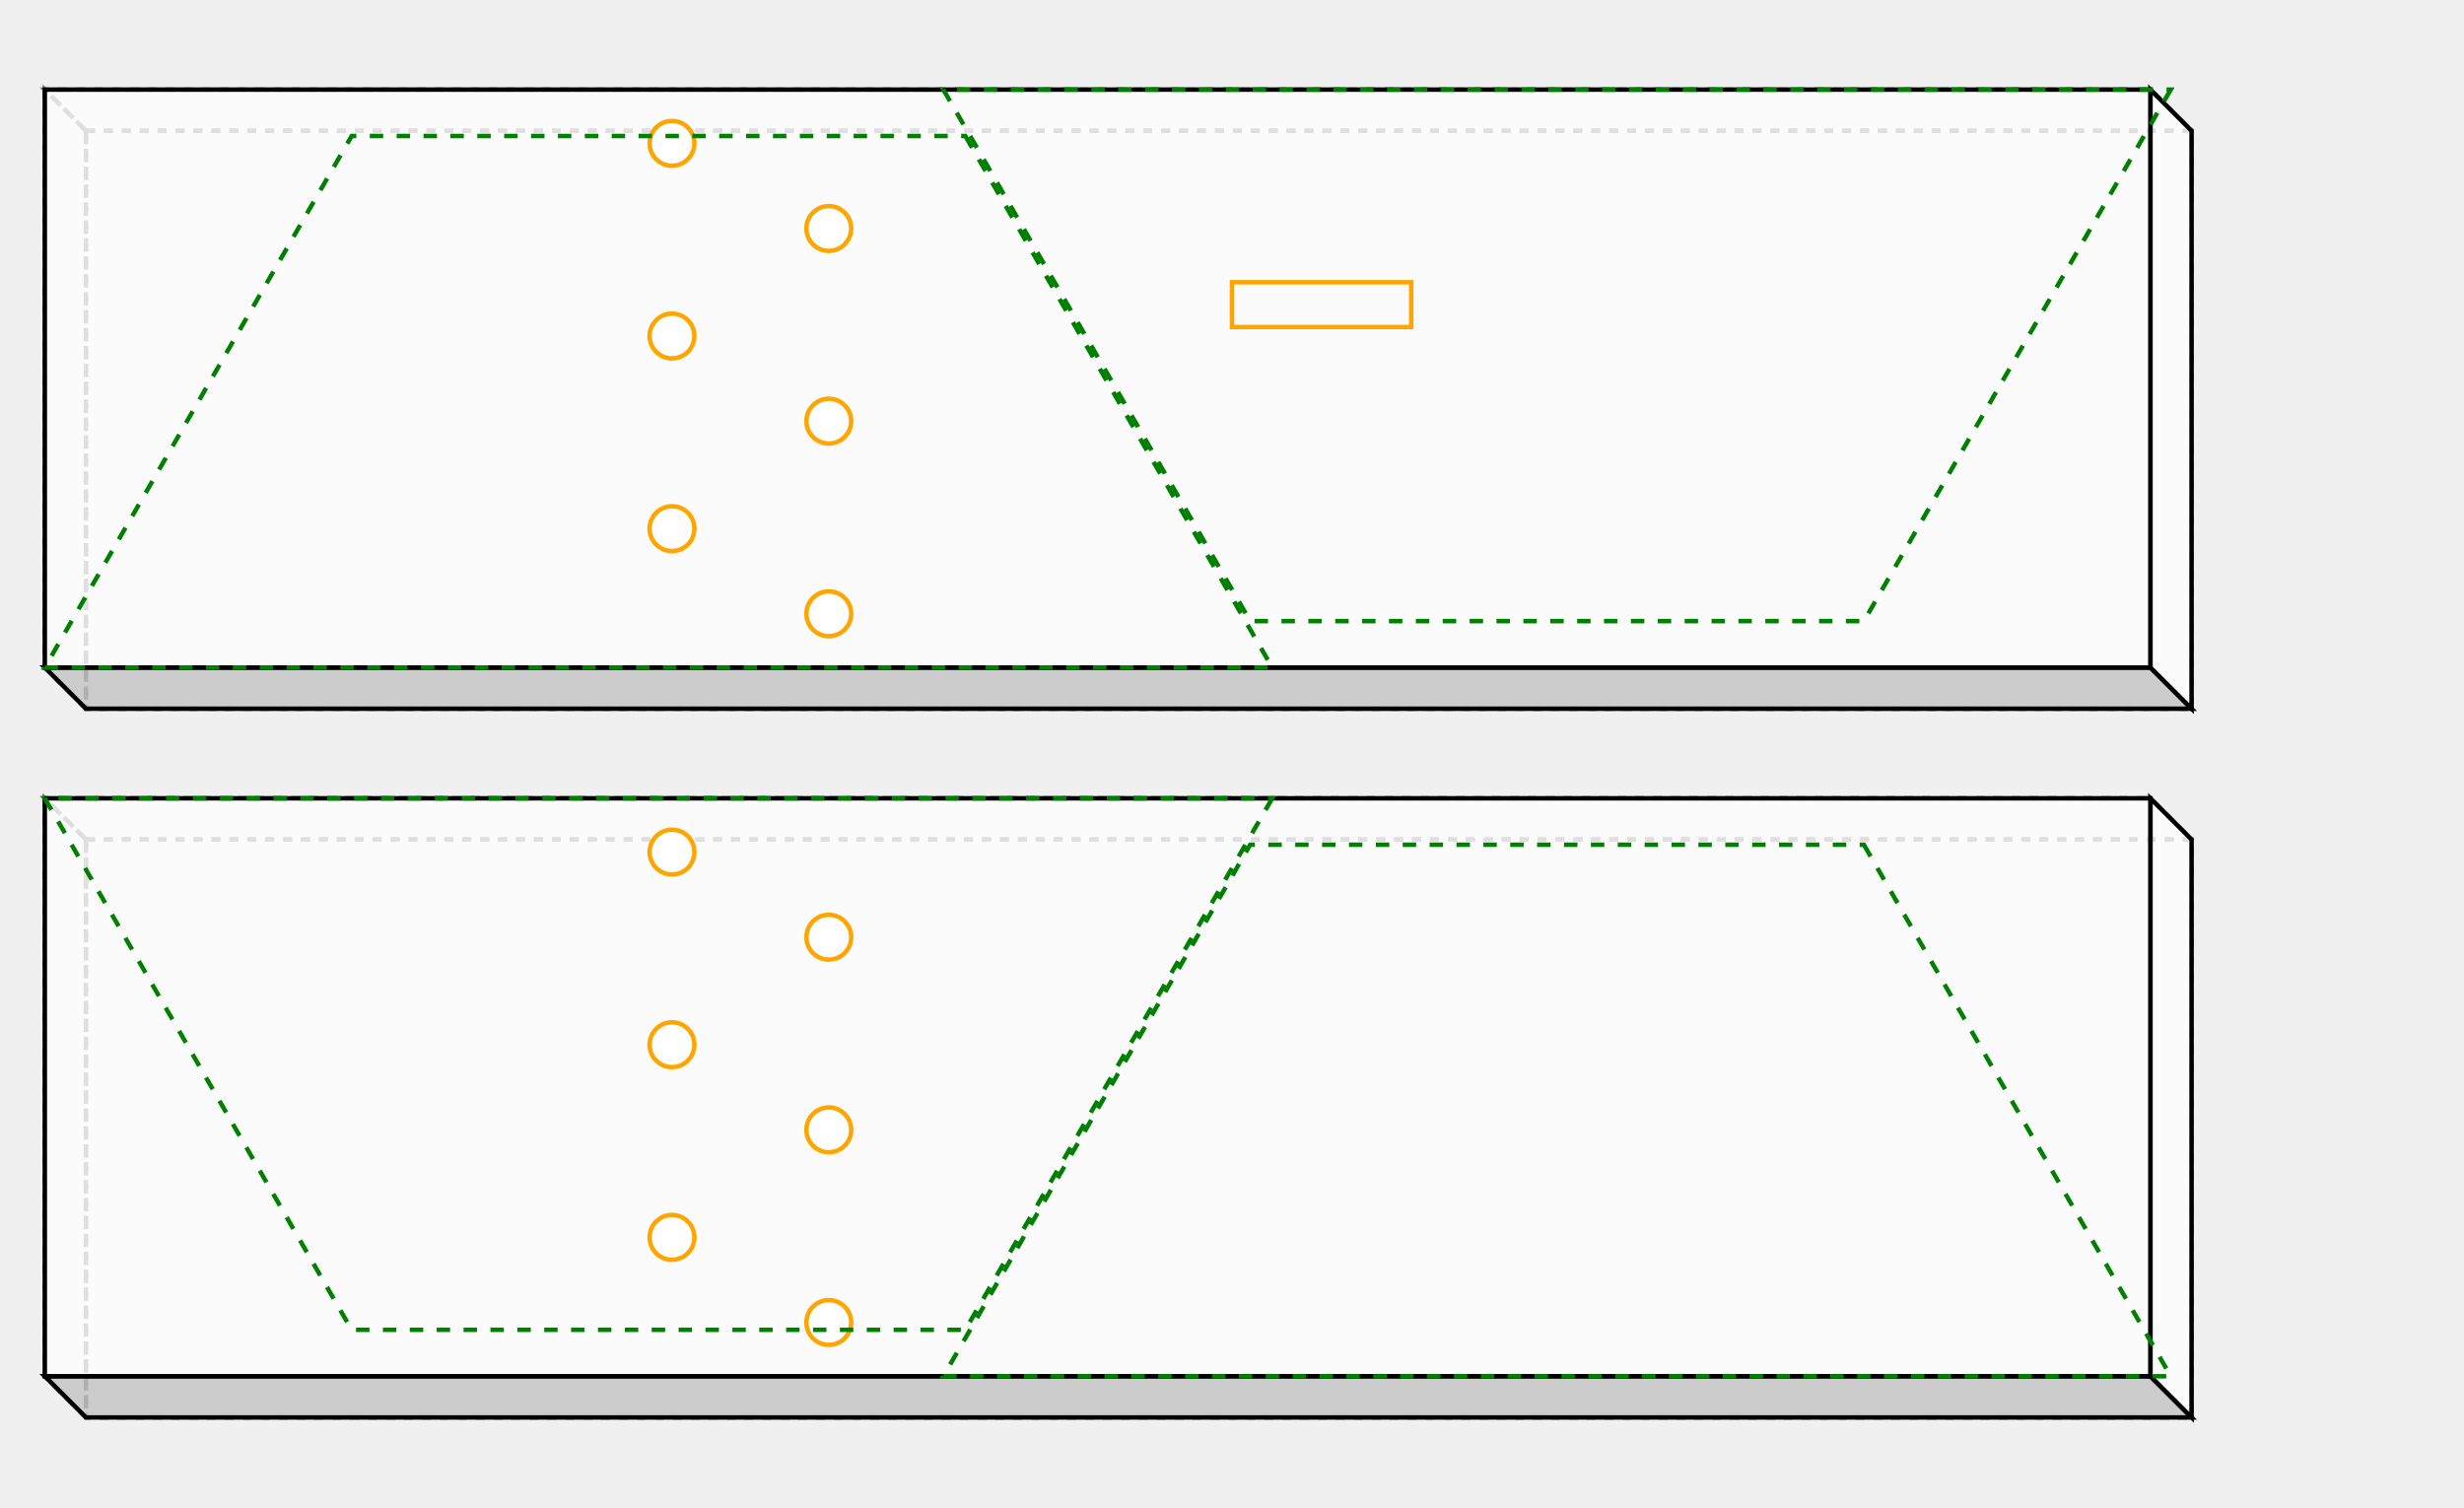
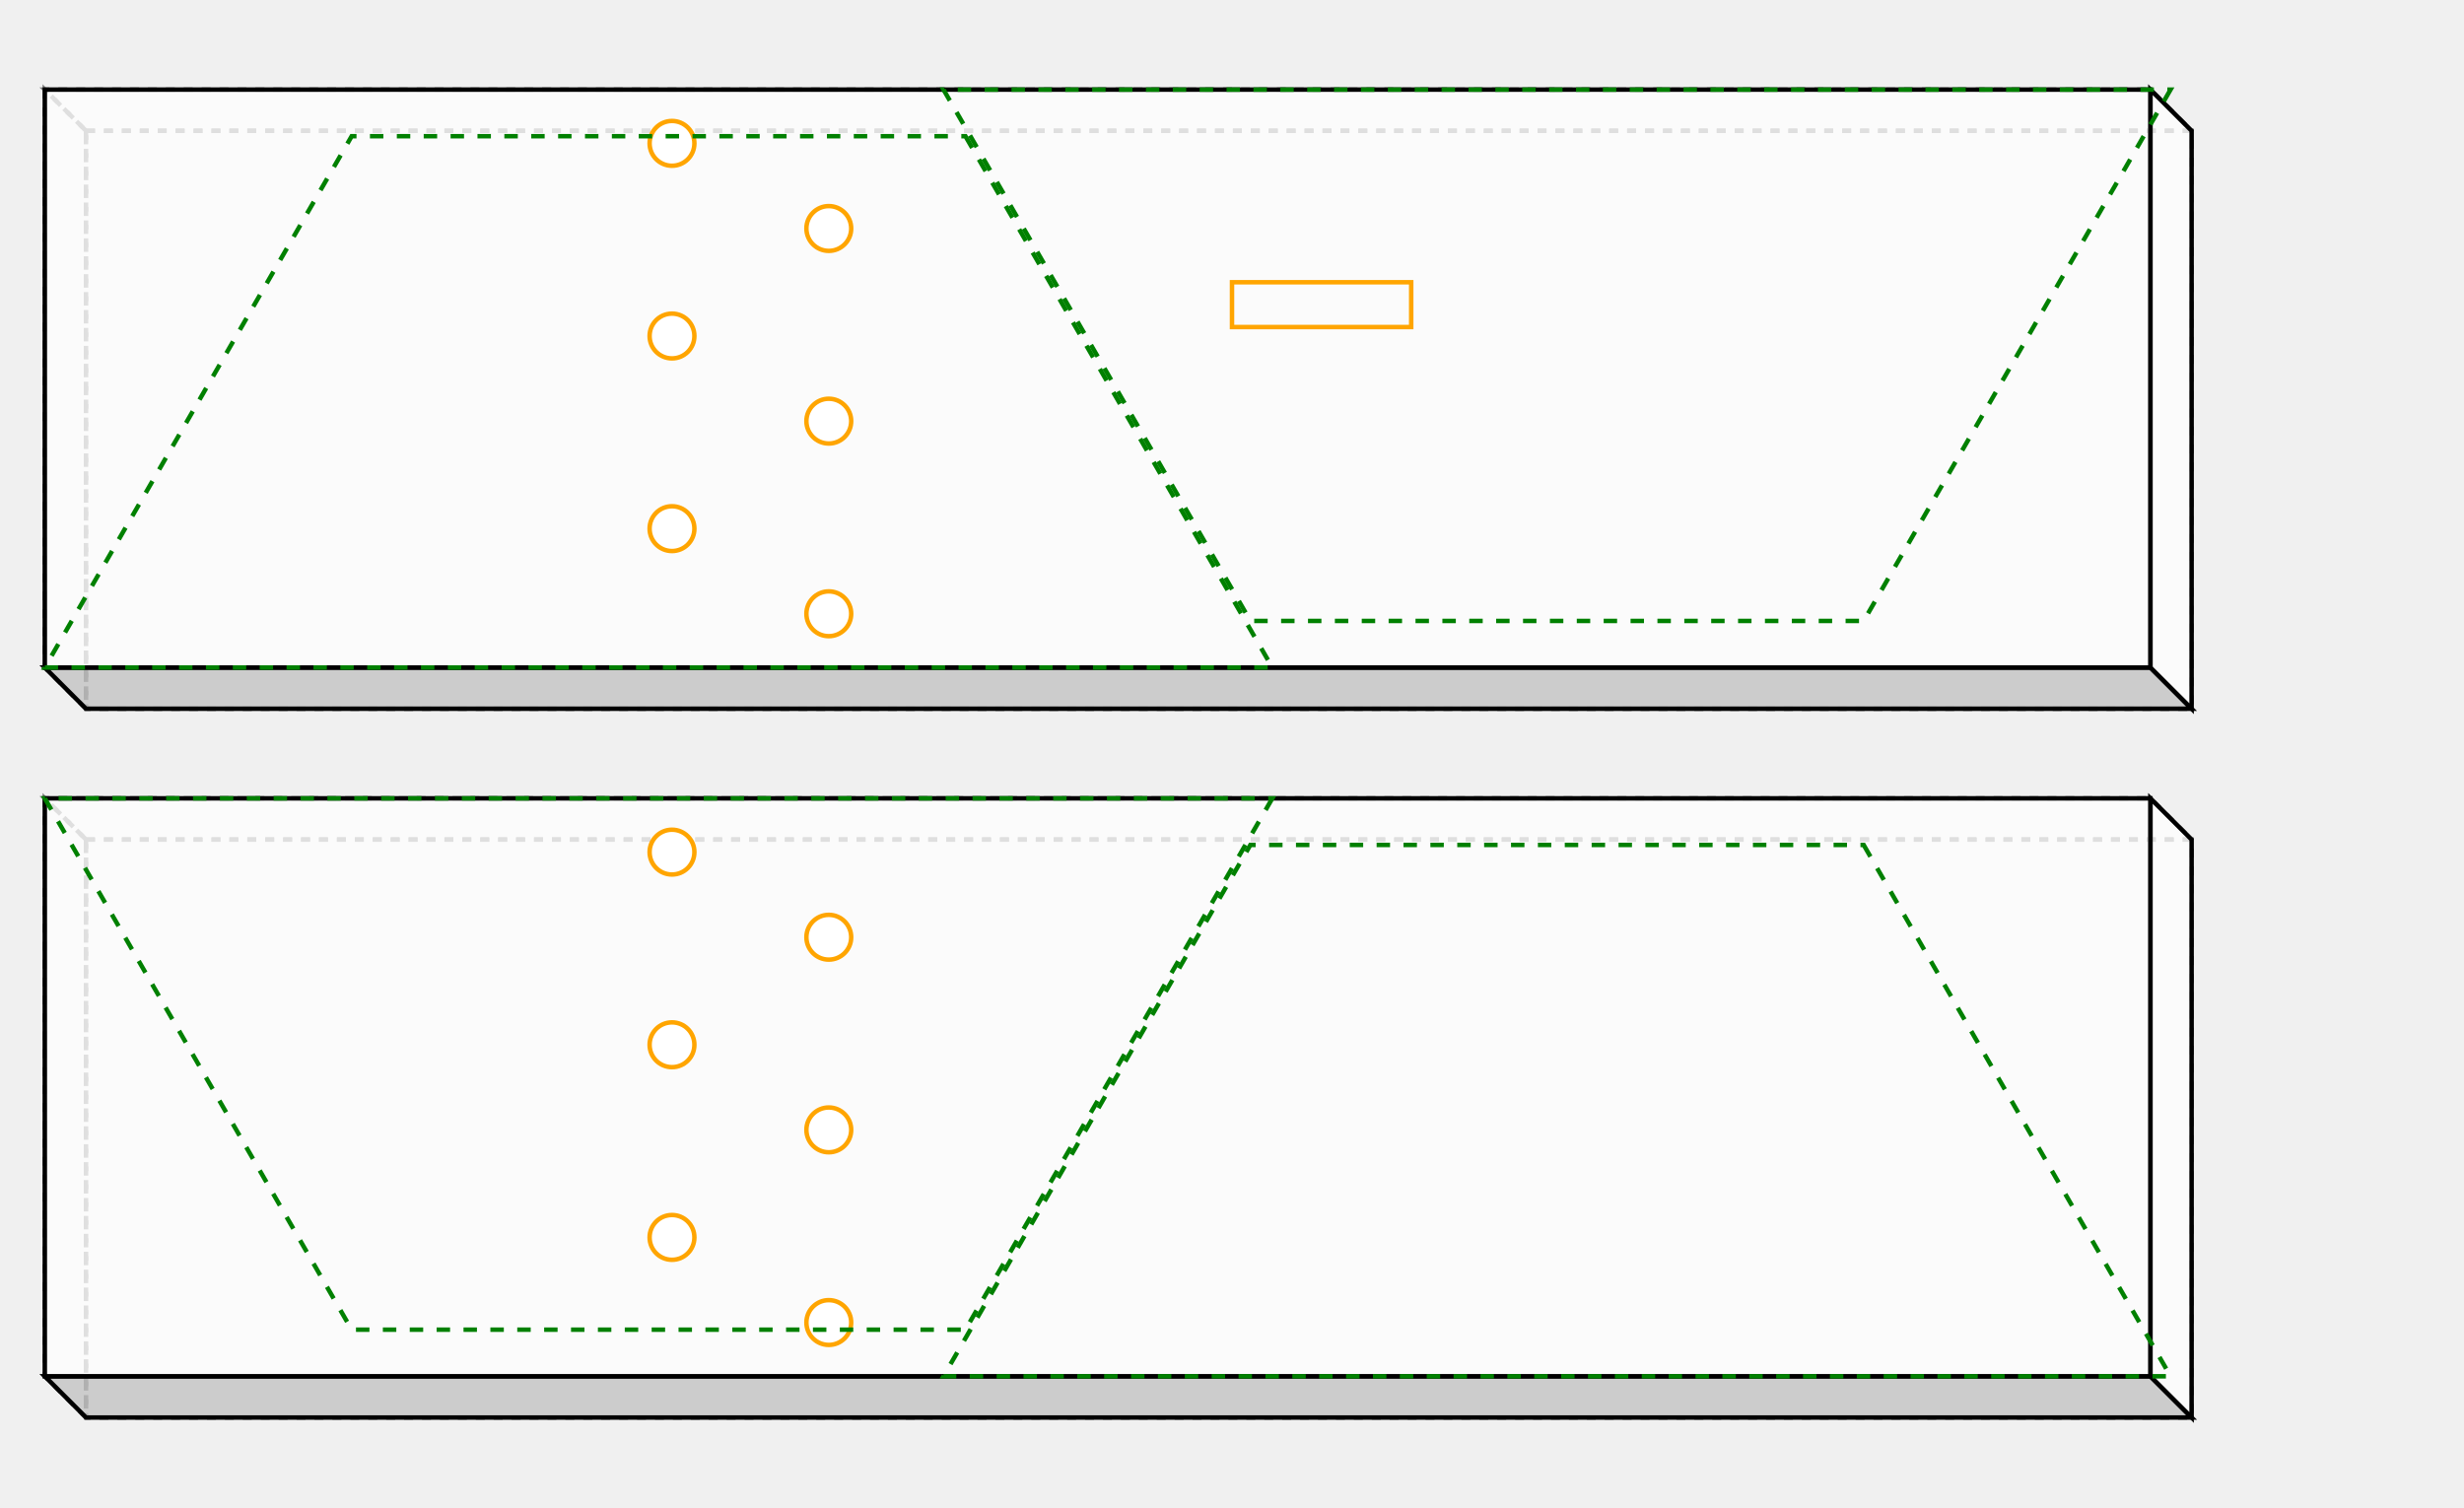
<svg xmlns="http://www.w3.org/2000/svg" width="1100" viewBox="0.0 0.0 550.0 336.4">
-   <polygon fill="none" stroke-width="1" stroke-dasharray="2" stroke="gray" points="19.192,29.192 19.192,158.192 489.192,158.192 489.192,29.192" />
-   <polygon fill="none" stroke-width="1" stroke-dasharray="2" stroke="gray" points="10.0,20.0 10.0,149.0 19.192,158.192 19.192,29.192" />
-   <polygon fill="none" stroke-width="1" stroke-dasharray="2" stroke="gray" points="19.192,29.192 489.192,29.192 480.0,20.0 10.0,20.0" />
-   <polygon fill="rgba(192,192,192,0.75)" stroke-width="1" stroke-dasharray="" stroke="black" points="10.0,149.0 480.0,149.0 489.192,158.192 19.192,158.192" />
-   <polygon fill="rgba(255,255,255,0.75)" stroke-width="1" stroke-dasharray="" stroke="black" points="489.192,29.192 489.192,158.192 480.0,149.0 480.0,20.0" />
+   <polygon fill="none" stroke-width="1" stroke-dasharray="2" stroke="gray" points="19.2,29.2 19.2,158.2 489.2,158.2 489.2,29.2" />
+   <polygon fill="none" stroke-width="1" stroke-dasharray="2" stroke="gray" points="10.0,20.0 10.0,149.0 19.2,158.2 19.2,29.2" />
+   <polygon fill="none" stroke-width="1" stroke-dasharray="2" stroke="gray" points="19.2,29.2 489.2,29.2 480.0,20.0 10.0,20.0" />
+   <polygon fill="rgba(192,192,192,0.75)" stroke-width="1" stroke-dasharray="" stroke="black" points="10.0,149.0 480.0,149.0 489.2,158.2 19.2,158.2" />
+   <polygon fill="rgba(255,255,255,0.75)" stroke-width="1" stroke-dasharray="" stroke="black" points="489.2,29.2 489.2,158.2 480.0,149.0 480.0,20.0" />
  <polygon fill="rgba(255,255,255,0.75)" stroke-width="1" stroke-dasharray="" stroke="black" points="10.0,20.0 480.0,20.0 480.0,149.0 10.0,149.0" />
  <circle cx="150" cy="32.0" r="5" stroke="orange" fill="white" stroke-width="1" />
  <circle cx="185" cy="51.0" r="5" stroke="orange" fill="white" stroke-width="1" />
  <rect x="275" y="63.0" width="40" height="10.0" style="fill: none; stroke: orange; stroke-width: 1;" />
  <circle cx="150" cy="75.0" r="5" stroke="orange" fill="white" stroke-width="1" />
  <circle cx="185" cy="94.0" r="5" stroke="orange" fill="white" stroke-width="1" />
  <circle cx="150" cy="118.0" r="5" stroke="orange" fill="white" stroke-width="1" />
  <circle cx="185" cy="137.0" r="5" stroke="orange" fill="white" stroke-width="1" />
-   <polygon fill="none" stroke-width="1" stroke-dasharray="2" stroke="gray" points="19.192,187.385 19.192,316.385 489.192,316.385 489.192,187.385" />
-   <polygon fill="none" stroke-width="1" stroke-dasharray="2" stroke="gray" points="10.0,178.192 10.0,307.192 19.192,316.385 19.192,187.385" />
-   <polygon fill="none" stroke-width="1" stroke-dasharray="2" stroke="gray" points="19.192,187.385 489.192,187.385 480.0,178.192 10.0,178.192" />
-   <polygon fill="rgba(192,192,192,0.75)" stroke-width="1" stroke-dasharray="" stroke="black" points="10.0,307.192 480.0,307.192 489.192,316.385 19.192,316.385" />
-   <polygon fill="rgba(255,255,255,0.75)" stroke-width="1" stroke-dasharray="" stroke="black" points="489.192,187.385 489.192,316.385 480.0,307.192 480.0,178.192" />
-   <polygon fill="rgba(255,255,255,0.75)" stroke-width="1" stroke-dasharray="" stroke="black" points="10.0,178.192 480.0,178.192 480.0,307.192 10.0,307.192" />
-   <circle cx="150" cy="190.192" r="5" stroke="orange" fill="white" stroke-width="1" />
-   <circle cx="185" cy="209.192" r="5" stroke="orange" fill="white" stroke-width="1" />
-   <circle cx="150" cy="233.192" r="5" stroke="orange" fill="white" stroke-width="1" />
-   <circle cx="185" cy="252.192" r="5" stroke="orange" fill="white" stroke-width="1" />
-   <circle cx="150" cy="276.192" r="5" stroke="orange" fill="white" stroke-width="1" />
-   <circle cx="185" cy="295.192" r="5" stroke="orange" fill="white" stroke-width="1" />
-   <polygon fill="none" stroke-width="1" stroke-dasharray="3" stroke="green" points="215.483,30.364 283.978,149.0 10.0,149.0 78.494,30.364" />
-   <polygon fill="none" stroke-width="1" stroke-dasharray="3" stroke="green" points="484.543,20 416.049,138.636 279.06,138.636 210.566,20" />
-   <polygon fill="none" stroke-width="1" stroke-dasharray="3" stroke="green" points="283.978,178.192 215.483,296.828 78.494,296.828 10.0,178.192" />
-   <polygon fill="none" stroke-width="1" stroke-dasharray="3" stroke="green" points="416.049,188.557 484.543,307.192 210.566,307.192 279.06,188.557" />
+   <polygon fill="none" stroke-width="1" stroke-dasharray="2" stroke="gray" points="19.2,187.4 19.2,316.4 489.2,316.4 489.2,187.4" />
+   <polygon fill="none" stroke-width="1" stroke-dasharray="2" stroke="gray" points="10.0,178.2 10.0,307.2 19.2,316.4 19.2,187.4" />
+   <polygon fill="none" stroke-width="1" stroke-dasharray="2" stroke="gray" points="19.2,187.4 489.2,187.4 480.0,178.2 10.0,178.2" />
+   <polygon fill="rgba(192,192,192,0.75)" stroke-width="1" stroke-dasharray="" stroke="black" points="10.0,307.2 480.0,307.2 489.2,316.4 19.2,316.4" />
+   <polygon fill="rgba(255,255,255,0.75)" stroke-width="1" stroke-dasharray="" stroke="black" points="489.2,187.4 489.2,316.4 480.0,307.2 480.0,178.2" />
+   <polygon fill="rgba(255,255,255,0.75)" stroke-width="1" stroke-dasharray="" stroke="black" points="10.0,178.2 480.0,178.2 480.0,307.2 10.0,307.2" />
+   <circle cx="150" cy="190.2" r="5" stroke="orange" fill="white" stroke-width="1" />
+   <circle cx="185" cy="209.2" r="5" stroke="orange" fill="white" stroke-width="1" />
+   <circle cx="150" cy="233.2" r="5" stroke="orange" fill="white" stroke-width="1" />
+   <circle cx="185" cy="252.2" r="5" stroke="orange" fill="white" stroke-width="1" />
+   <circle cx="150" cy="276.2" r="5" stroke="orange" fill="white" stroke-width="1" />
+   <circle cx="185" cy="295.2" r="5" stroke="orange" fill="white" stroke-width="1" />
+   <polygon fill="none" stroke-width="1" stroke-dasharray="3" stroke="green" points="215.5,30.4 284.0,149.0 10.0,149.0 78.5,30.4" />
+   <polygon fill="none" stroke-width="1" stroke-dasharray="3" stroke="green" points="484.5,20.0 416.0,138.6 279.1,138.6 210.6,20.0" />
+   <polygon fill="none" stroke-width="1" stroke-dasharray="3" stroke="green" points="284.0,178.2 215.5,296.8 78.5,296.8 10.0,178.2" />
+   <polygon fill="none" stroke-width="1" stroke-dasharray="3" stroke="green" points="416.0,188.6 484.5,307.2 210.6,307.2 279.1,188.6" />
</svg>
